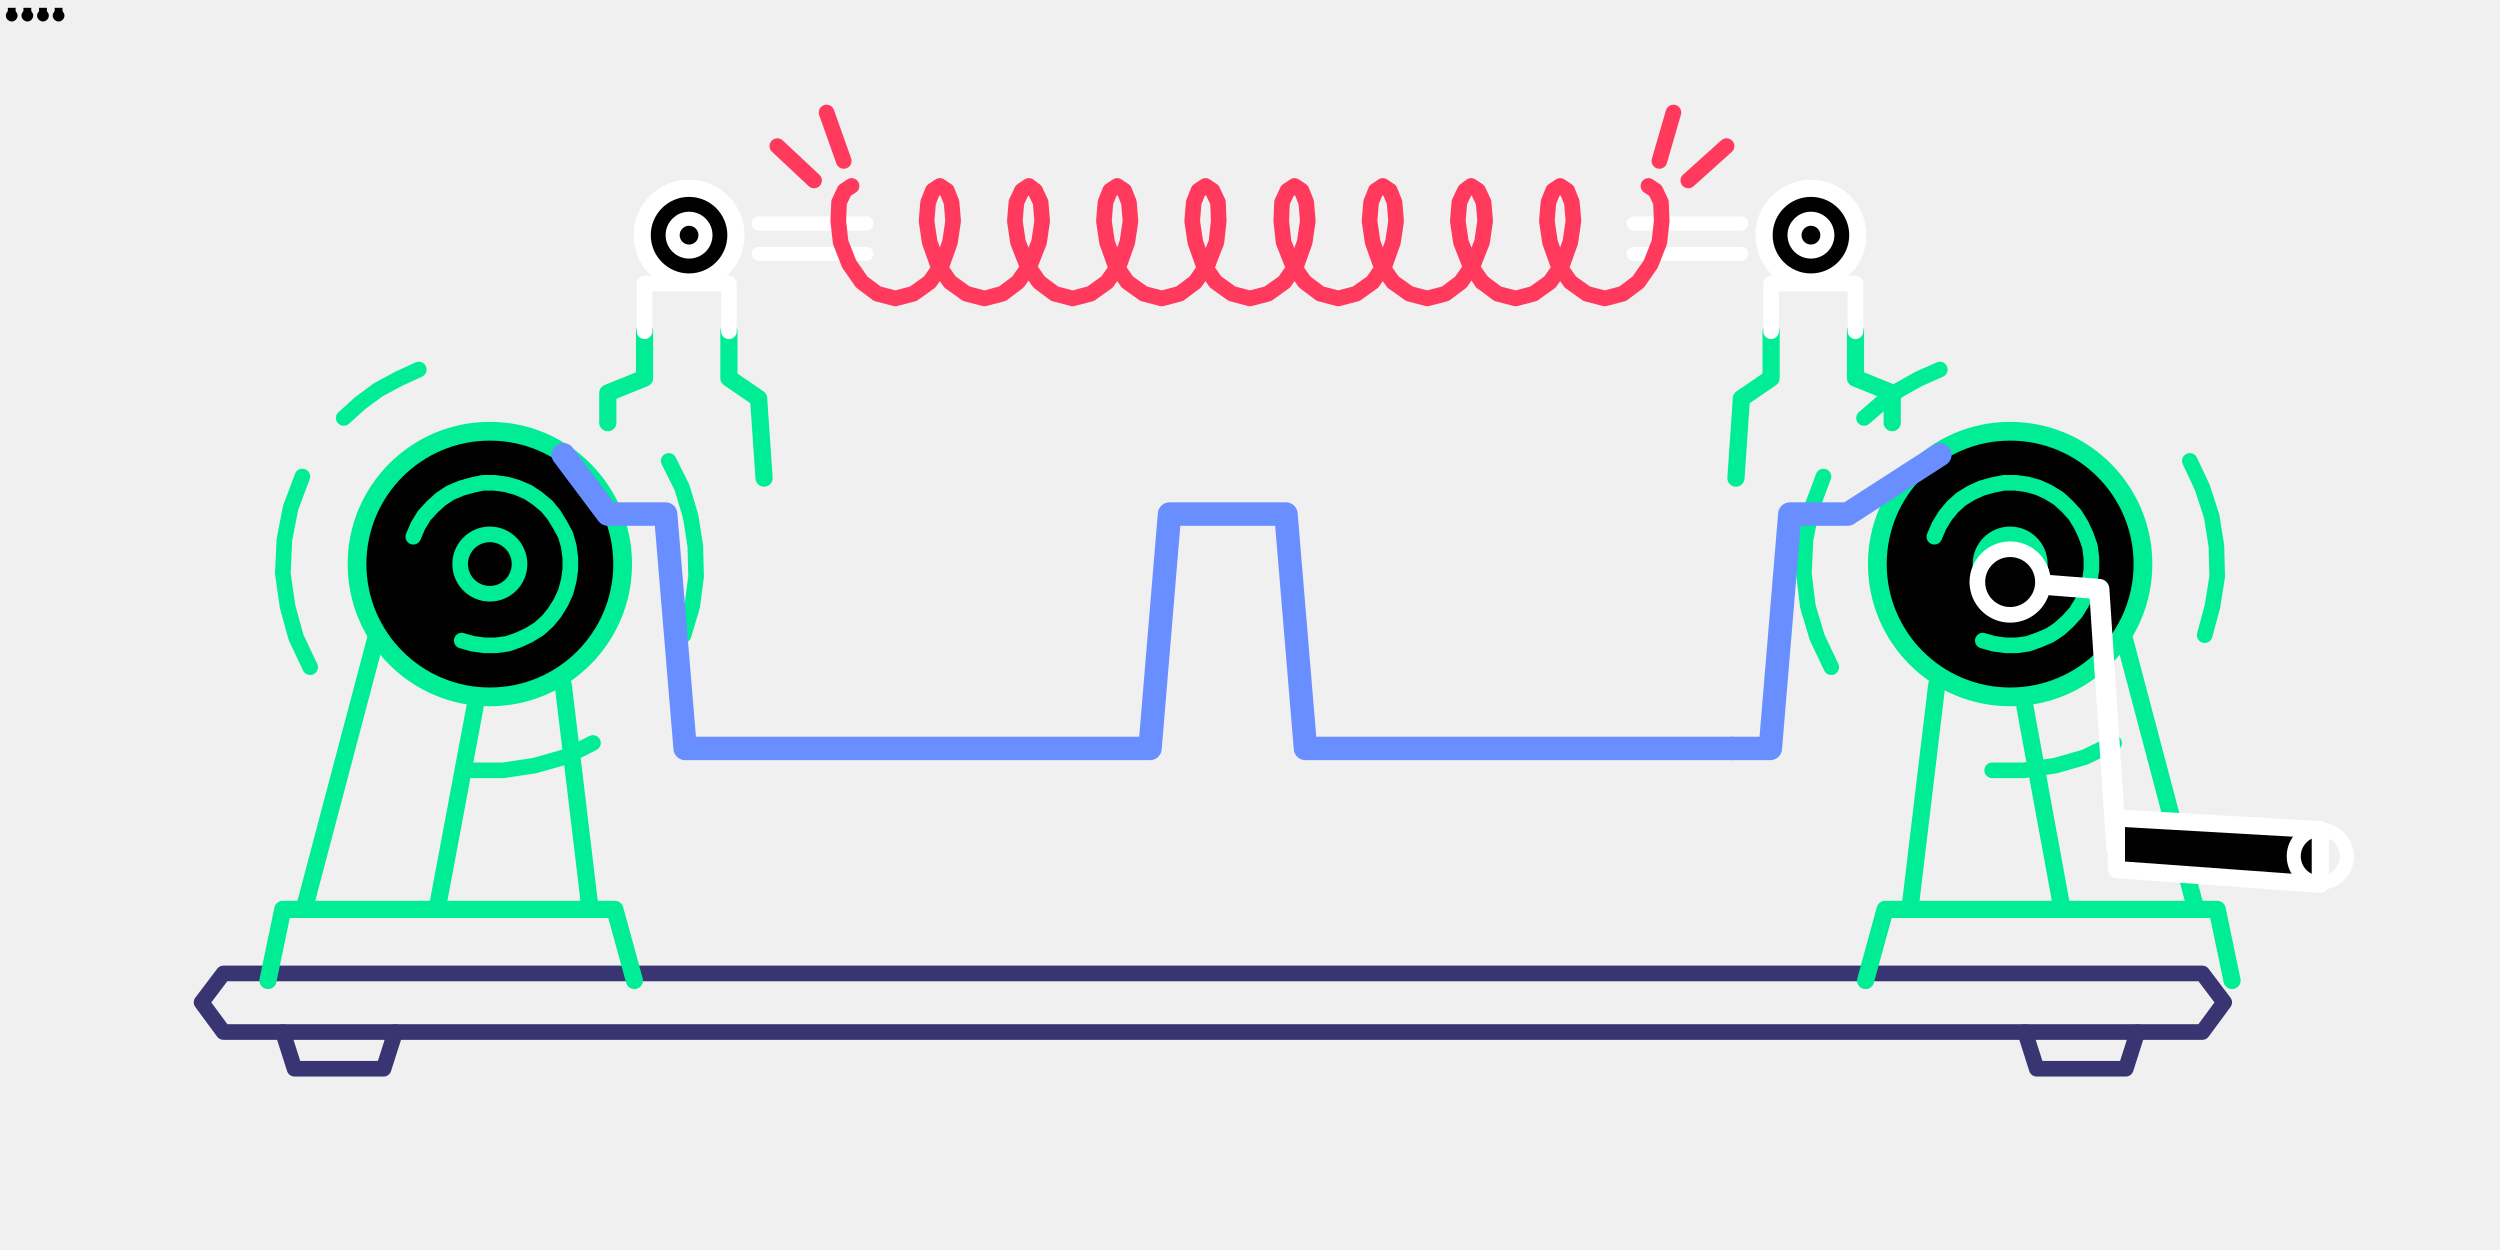
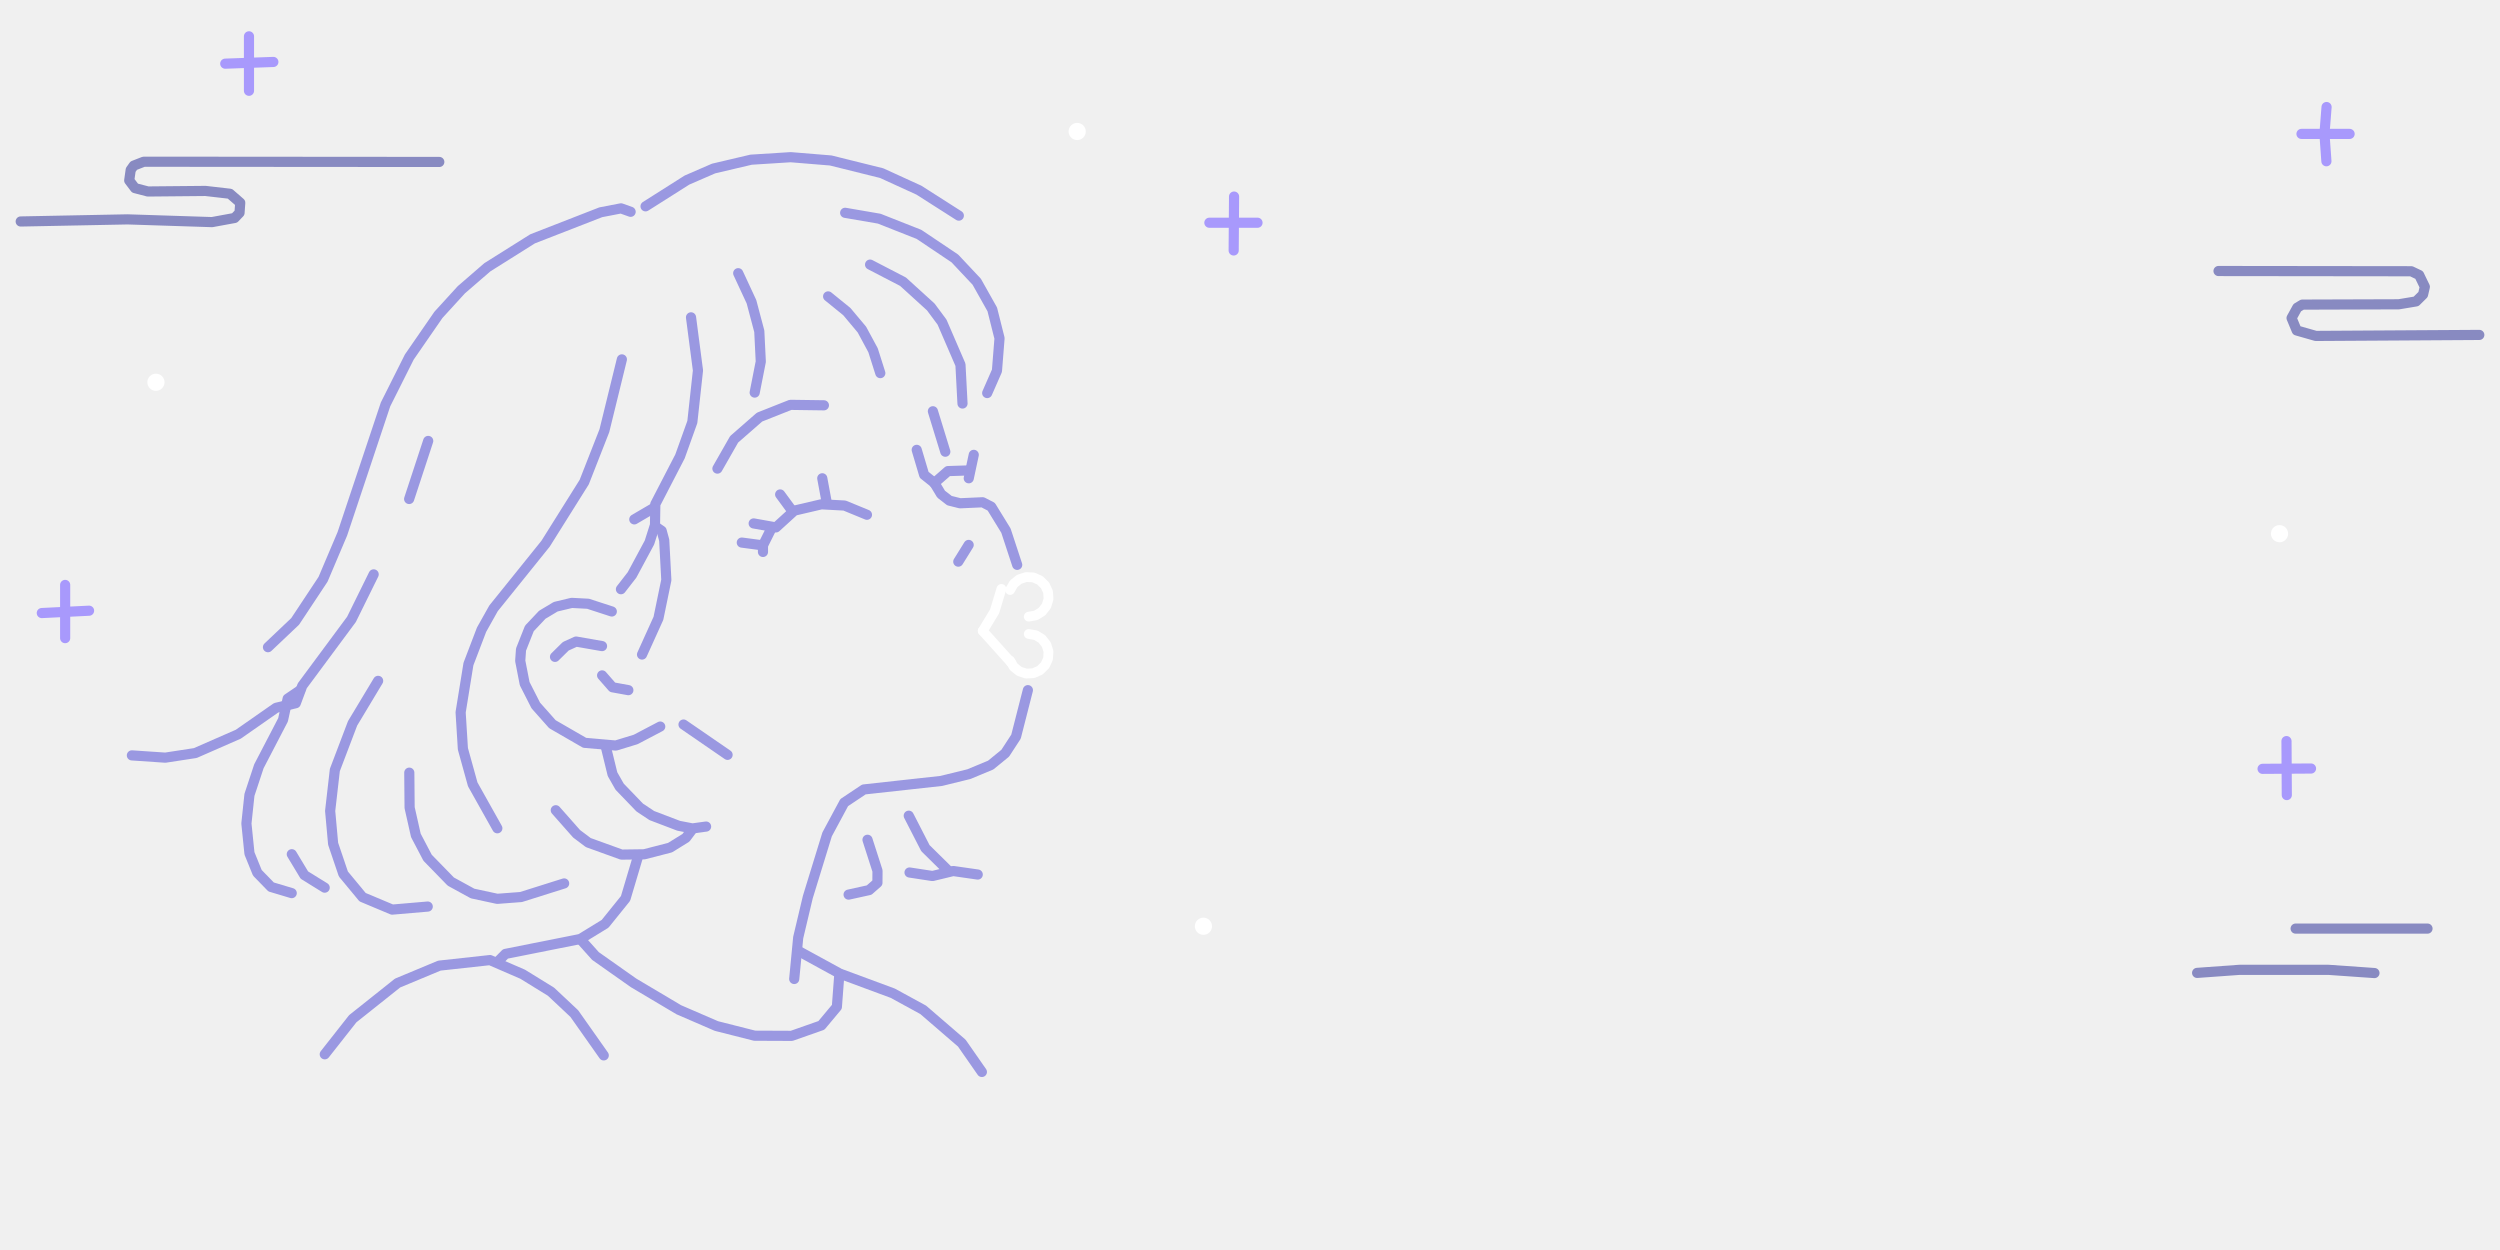
<svg xmlns="http://www.w3.org/2000/svg" version="1.1" id="Layer_1" x="0px" y="0px" width="320px" height="160px" viewBox="0 0 320 160">
-   <path d="M28.6 124.6 L281.9 124.6 L284.7 128.3 L281.9 132.1 L28.6 132.1 L25.8 128.3 Z" fill="none" stroke="#383572" stroke-width="2" stroke-linejoin="round" />
-   <polyline points="36.2,132.1 37.7,136.8 49.1,136.8 50.6,132.1" fill="none" stroke="#383572" stroke-width="2" stroke-linecap="round" stroke-linejoin="round" />
-   <polyline points="259.2,132.1 260.7,136.8 272.1,136.8 273.6,132.1" fill="none" stroke="#383572" stroke-width="2" stroke-linecap="round" stroke-linejoin="round" />
-   <polyline points="48.5,80.2 39,116.1" fill="none" stroke="#00ED95" stroke-width="2.2" stroke-linecap="round" stroke-linejoin="round" />
-   <polyline points="72.1,87.7 75.5,116.1" fill="none" stroke="#00ED95" stroke-width="2.2" stroke-linecap="round" stroke-linejoin="round" />
-   <polyline points="60.8,90.5 56,116.1" fill="none" stroke="#00ED95" stroke-width="2.2" stroke-linecap="round" stroke-linejoin="round" />
-   <polyline points="34.3,125.5 36.2,116.4 78.7,116.4 81.2,125.5" fill="none" stroke="#00ED95" stroke-width="2.2" stroke-linecap="round" stroke-linejoin="round" />
-   <polyline points="77.8,54.1 77.8,50.3 82.5,48.4 82.5,42.4" fill="none" stroke="#00ED95" stroke-width="2.2" stroke-linecap="round" stroke-linejoin="round" />
-   <polyline points="93.3,42.4 93.3,48.4 97.1,51 97.8,61.2" fill="none" stroke="#00ED95" stroke-width="2.2" stroke-linecap="round" stroke-linejoin="round" />
-   <polyline points="82.5,42.4 82.5,36.3 93.3,36.3 93.3,42.4" fill="none" stroke="#FFFFFF" stroke-width="2" stroke-linecap="round" stroke-linejoin="round" />
-   <circle cx="88.2" cy="30.1" r="6" fill="#010101" stroke="#FFFFFF" stroke-width="2.2" />
-   <circle cx="88.2" cy="30.1" r="2.1" fill="none" stroke="#FFFFFF" stroke-width="1.8" />
-   <polyline points="271.5,80.2 281,116.1" fill="none" stroke="#00ED95" stroke-width="2.2" stroke-linecap="round" stroke-linejoin="round" />
-   <polyline points="247.9,87.7 244.5,116.1" fill="none" stroke="#00ED95" stroke-width="2.2" stroke-linecap="round" stroke-linejoin="round" />
-   <polyline points="259.2,90.5 263.9,116.1" fill="none" stroke="#00ED95" stroke-width="2.2" stroke-linecap="round" stroke-linejoin="round" />
-   <polyline points="285.7,125.5 283.8,116.4 241.3,116.4 238.8,125.5" fill="none" stroke="#00ED95" stroke-width="2.2" stroke-linecap="round" stroke-linejoin="round" />
-   <polyline points="242.2,54.1 242.2,50.3 237.5,48.4 237.5,42.4" fill="none" stroke="#00ED95" stroke-width="2.2" stroke-linecap="round" stroke-linejoin="round" />
-   <polyline points="226.7,42.4 226.7,48.4 222.9,51 222.2,61.2" fill="none" stroke="#00ED95" stroke-width="2.2" stroke-linecap="round" stroke-linejoin="round" />
-   <polyline points="237.5,42.4 237.5,36.3 226.7,36.3 226.7,42.4" fill="none" stroke="#FFFFFF" stroke-width="2" stroke-linecap="round" stroke-linejoin="round" />
-   <circle cx="231.8" cy="30.1" r="6" fill="#010101" stroke="#FFFFFF" stroke-width="2.2" />
-   <circle cx="231.8" cy="30.1" r="2.1" fill="none" stroke="#FFFFFF" stroke-width="1.8" />
-   <g id="roll0">
-     <circle cx="62.7" cy="72.2" r="17" fill="#010101" stroke="#00ED95" stroke-width="2.4" />
-     <polyline points="52.9,68.7 53.5,67.3 54.3,66 55.3,64.9 56.4,63.9 57.6,63.1 59,62.5 60.4,62.1 61.8,61.8 63.3,61.8 64.8,62 66.2,62.4 67.6,63 68.8,63.8 70,64.8 70.9,65.9 71.7,67.2 72.4,68.5 72.8,69.9 73,71.4 73,72.9 72.8,74.3 72.4,75.8 71.8,77.1 71,78.4 70.1,79.5 69,80.5 67.7,81.3 66.4,81.9 65,82.4 63.5,82.6 62,82.6 60.5,82.4 59.1,82" fill="none" stroke="#00ED95" stroke-width="2" stroke-linecap="round" stroke-linejoin="round" />
-     <circle cx="62.7" cy="72.2" r="3.8" fill="none" stroke="#00ED95" stroke-width="2" />
-     <polyline points="39.7,85.4 37.9,81.6 36.8,77.6 36.2,73.4 36.4,69.1 37.2,65 38.7,61" fill="none" stroke="#00ED95" stroke-width="2" stroke-linecap="round" stroke-linejoin="round" />
-     <polyline points="44,53.5 46.1,51.6 48.4,49.9 51,48.5 53.6,47.3" fill="none" stroke="#00ED95" stroke-width="2" stroke-linecap="round" stroke-linejoin="round" />
-     <polyline points="85.6,59 87.3,62.4 88.4,66.1 89,69.9 89.1,73.8 88.6,77.6 87.5,81.3" fill="none" stroke="#00ED95" stroke-width="2" stroke-linecap="round" stroke-linejoin="round" />
-     <polyline points="75.9,95.1 72.3,96.9 68.4,98 64.4,98.6 60.4,98.6" fill="none" stroke="#00ED95" stroke-width="2" stroke-linecap="round" stroke-linejoin="round" />
-   </g>
-   <g id="roll1">
-     <circle cx="257.3" cy="72.2" r="17" fill="#010101" stroke="#00ED95" stroke-width="2.4" />
-     <polyline points="247.6,68.7 248.2,67.3 249,66 249.9,64.9 251,63.9 252.3,63.1 253.6,62.5 255,62.1 256.5,61.8 258,61.8 259.5,62 260.9,62.4 262.2,63 263.5,63.8 264.6,64.8 265.6,65.9 266.4,67.2 267,68.5 267.5,69.9 267.7,71.4 267.7,72.9 267.5,74.3 267.1,75.8 266.5,77.1 265.7,78.4 264.7,79.5 263.6,80.5 262.4,81.3 261,81.9 259.6,82.4 258.2,82.6 256.7,82.6 255.2,82.4 253.8,82" fill="none" stroke="#00ED95" stroke-width="2" stroke-linecap="round" stroke-linejoin="round" />
-     <circle cx="257.3" cy="72.2" r="3.8" fill="none" stroke="#00ED95" stroke-width="2" />
-     <polyline points="234.4,85.4 232.6,81.6 231.4,77.6 230.9,73.4 231.1,69.1 231.9,65 233.4,61" fill="none" stroke="#00ED95" stroke-width="2" stroke-linecap="round" stroke-linejoin="round" />
-     <polyline points="238.6,53.5 240.8,51.6 243.1,49.9 245.6,48.5 248.3,47.3" fill="none" stroke="#00ED95" stroke-width="2" stroke-linecap="round" stroke-linejoin="round" />
-     <polyline points="280.3,59 281.9,62.4 283.1,66.1 283.7,69.9 283.8,73.8 283.2,77.6 282.2,81.3" fill="none" stroke="#00ED95" stroke-width="2" stroke-linecap="round" stroke-linejoin="round" />
-     <polyline points="270.6,95.1 266.9,96.9 263.1,98 259.1,98.6 255,98.6" fill="none" stroke="#00ED95" stroke-width="2" stroke-linecap="round" stroke-linejoin="round" />
-   </g>
-   <line x1="97.1" y1="28.6" x2="110.9" y2="28.6" stroke="#FFFFFF" stroke-width="1.8" stroke-linecap="round" />
-   <line x1="97.1" y1="32.5" x2="110.9" y2="32.5" stroke="#FFFFFF" stroke-width="1.8" stroke-linecap="round" />
-   <line x1="209.1" y1="28.6" x2="222.9" y2="28.6" stroke="#FFFFFF" stroke-width="1.8" stroke-linecap="round" />
-   <line x1="209.1" y1="32.5" x2="222.9" y2="32.5" stroke="#FFFFFF" stroke-width="1.8" stroke-linecap="round" />
-   <g id="spring">
-     <polyline points="109,23.8 108.1,24.4 107.4,25.9 107.3,28.3 107.6,31 108.7,33.8 110.3,36.1 112.3,37.6 114.6,38.2 116.9,37.6 119,36.1 120.6,33.8 121.6,31 122,28.3 121.8,25.9 121.2,24.4 120.3,23.8 119.4,24.4 118.8,25.9 118.6,28.3 119,31 120,33.8 121.6,36.1 123.7,37.6 126,38.2 128.3,37.6 130.3,36.1 131.9,33.8 133,31 133.4,28.3 133.2,25.9 132.5,24.4 131.7,23.8 130.8,24.4 130.1,25.9 129.9,28.3 130.3,31 131.4,33.8 133,36.1 135,37.6 137.3,38.2 139.6,37.6 141.7,36.1 143.3,33.8 144.3,31 144.7,28.3 144.5,25.9 143.9,24.4 143,23.8 142.1,24.4 141.5,25.9 141.3,28.3 141.7,31 142.7,33.8 144.3,36.1 146.4,37.6 148.7,38.2 151,37.6 153,36.1 154.6,33.8" fill="none" stroke="#FF3A5D" stroke-width="2" stroke-linecap="round" stroke-linejoin="round" />
-     <polyline points="154.6,33.8 155.7,31 156,28.3 155.9,25.9 155.2,24.4 154.3,23.8 153.4,24.4 152.8,25.9 152.6,28.3 153,31 154,33.8 155.6,36.1 157.7,37.6 160,38.2 162.3,37.6 164.4,36.1 166,33.8 167,31 167.4,28.3 167.2,25.9 166.6,24.4 165.7,23.8 164.8,24.4 164.1,25.9 164,28.3 164.3,31 165.4,33.8 167,36.1 169,37.6 171.3,38.2 173.6,37.6 175.7,36.1 177.3,33.8 178.3,31 178.7,28.3 178.5,25.9 177.9,24.4 177,23.8 176.1,24.4 175.5,25.9 175.3,28.3 175.7,31 176.7,33.8 178.3,36.1 180.4,37.6 182.7,38.2 185,37.6 187,36.1 188.6,33.8 189.7,31 190.1,28.3 189.9,25.9 189.2,24.4 188.3,23.8 187.5,24.4 186.8,25.9 186.6,28.3 187,31 188.1,33.8 189.7,36.1" fill="none" stroke="#FF3A5D" stroke-width="2" stroke-linecap="round" stroke-linejoin="round" />
-     <polyline points="189.7,36.1 191.7,37.6 194,38.2 196.3,37.6 198.4,36.1 200,33.8 201,31 201.4,28.3 201.2,25.9 200.6,24.4 199.7,23.8 198.8,24.4 198.2,25.9 198,28.3 198.4,31 199.4,33.8 201,36.1 203.1,37.6 205.4,38.2 207.7,37.6 209.7,36.1 211.3,33.8 212.4,31 212.7,28.3 212.6,25.9 211.9,24.4 211,23.8" fill="none" stroke="#FF3A5D" stroke-width="2" stroke-linecap="round" stroke-linejoin="round" />
-   </g>
-   <g id="spark">
-     <line x1="99.5" y1="18.7" x2="104.2" y2="23.1" stroke="#FF3A5D" stroke-width="2" stroke-linecap="round" />
-     <line x1="105.8" y1="14.4" x2="108" y2="20.6" stroke="#FF3A5D" stroke-width="2" stroke-linecap="round" />
-     <line x1="221" y1="18.7" x2="216.1" y2="23.1" stroke="#FF3A5D" stroke-width="2" stroke-linecap="round" />
-     <line x1="214.2" y1="14.4" x2="212.4" y2="20.6" stroke="#FF3A5D" stroke-width="2" stroke-linecap="round" />
-   </g>
-   <g id="ribbon">
-     <polyline points="72.1,58.2 77.8,65.8 80.3,65.8 82.7,65.8 85.2,65.8 87.7,95.8 90.2,95.8 92.7,95.8 95.1,95.8 97.6,95.8 100.1,95.8 102.6,95.8 105.1,95.8 107.6,95.8 110,95.8 112.5,95.8 115,95.8 117.5,95.8 120,95.8 122.4,95.8 124.9,95.8 127.4,95.8 129.9,95.8 132.4,95.8 134.8,95.8 137.3,95.8 139.8,95.8 142.3,95.8 144.8,95.8 147.2,95.8 149.7,65.8 152.2,65.8 154.7,65.8 157.2,65.8 159.6,65.8 162.1,65.8 164.6,65.8 167.1,95.8 169.6,95.8 172,95.8 174.5,95.8 177,95.8 179.5,95.8 182,95.8 184.5,95.8 186.9,95.8 189.4,95.8 191.9,95.8 194.4,95.8 196.9,95.8 199.3,95.8 201.8,95.8 204.3,95.8 206.8,95.8 209.3,95.8 211.7,95.8 214.2,95.8 216.7,95.8 219.2,95.8 221.7,95.8" fill="none" stroke="#698EFF" stroke-width="3" stroke-linecap="round" stroke-linejoin="round" />
-     <polyline points="221.7,95.8 224.1,95.8 226.6,95.8 229.1,65.8 231.6,65.8 234.1,65.8 236.5,65.8 248.3,58.2" fill="none" stroke="#698EFF" stroke-width="3" stroke-linecap="round" stroke-linejoin="round" />
-   </g>
-   <g id="crank">
-     <polyline points="257.3,74.5 268.7,75.4 270.9,108.5" fill="none" stroke="#FFFFFF" stroke-width="2.6" stroke-linecap="round" stroke-linejoin="round" />
-     <path d="M270.9 104.7 L297 106.2 L297 113.2 L270.9 111.3 Z" fill="#010101" stroke="#FFFFFF" stroke-width="2.2" stroke-linejoin="round" />
-     <circle cx="297" cy="109.6" r="3.4" fill="none" stroke="#FFFFFF" stroke-width="1.8" />
-     <circle cx="257.3" cy="74.5" r="4.2" fill="#010101" stroke="#FFFFFF" stroke-width="2" />
-   </g>
-   <circle id="base0" cx="1.5" cy="2" r="0.5" fill="#010101" stroke="#010101" stroke-width="0.5" />
-   <line id="bar0" x1="1.5" y1="2" x2="1.5" y2="1" stroke="#010101" stroke-width="1" />
-   <circle id="base1" cx="3.5" cy="2" r="0.5" fill="#010101" stroke="#010101" stroke-width="0.5" />
-   <line id="bar1" x1="3.5" y1="2" x2="3.5" y2="1" stroke="#010101" stroke-width="1" />
-   <circle id="base2" cx="5.5" cy="2" r="0.5" fill="#010101" stroke="#010101" stroke-width="0.5" />
-   <line id="bar2" x1="5.5" y1="2" x2="5.5" y2="1" stroke="#010101" stroke-width="1" />
-   <circle id="base3" cx="7.5" cy="2" r="0.5" fill="#010101" stroke="#010101" stroke-width="0.5" />
-   <line id="bar3" x1="7.5" y1="2" x2="7.5" y2="1" stroke="#010101" stroke-width="1" />
+   <polyline points="56.23,20.73 18.4,20.7 17.12,21.2 16.73,21.75 16.54,23.1 17.28,24.08 18.93,24.51 26.3,24.44 29.43,24.8 30.75,25.95 30.66,27.24 30.03,27.9 27.14,28.43 16.32,28.08 2.65,28.35" fill="none" stroke="#888AC1" stroke-width="1.3" stroke-linecap="round" stroke-linejoin="round" />
+   <polyline points="82.63,26.41 87.93,23.05 91.34,21.57 96.14,20.44 101.21,20.12 106.33,20.54 112.85,22.16 117.62,24.34 122.73,27.6" fill="none" stroke="#9A98E1" stroke-width="1.3" stroke-linecap="round" stroke-linejoin="round" />
+   <polyline points="80.72,27.11 79.49,26.67 76.9,27.17 68.17,30.57 62.38,34.21 59.05,37.09 56.12,40.3 52.39,45.7 49.35,51.76 43.82,68.33 41.35,74.15 37.78,79.54 34.3,82.84" fill="none" stroke="#9A98E1" stroke-width="1.3" stroke-linecap="round" stroke-linejoin="round" />
+   <polyline points="108.18,27.24 112.54,27.99 117.63,30 122.22,33.08 125.02,36.06 127.01,39.6 127.94,43.3 127.61,47.46 126.36,50.31" fill="none" stroke="#9A98E1" stroke-width="1.3" stroke-linecap="round" stroke-linejoin="round" />
+   <polyline points="111.37,33.87 115.59,36.06 119.14,39.29 120.58,41.23 122.94,46.69 123.2,51.65" fill="none" stroke="#9A98E1" stroke-width="1.3" stroke-linecap="round" stroke-linejoin="round" />
+   <polyline points="283.97,34.69 308.64,34.72 309.65,35.2 310.38,36.71 310.15,37.7 309.26,38.58 307.04,38.95 294.7,38.99 294.05,39.38 293.32,40.71 293.98,42.3 296.43,43 317.35,42.87" fill="none" stroke="#888AC1" stroke-width="1.3" stroke-linecap="round" stroke-linejoin="round" />
+   <polyline points="94.49,34.97 96.19,38.63 97.19,42.4 97.38,46.29 96.6,50.25" fill="none" stroke="#9A98E1" stroke-width="1.3" stroke-linecap="round" stroke-linejoin="round" />
+   <polyline points="106,37.94 108.39,39.88 110.32,42.18 111.75,44.83 112.68,47.76" fill="none" stroke="#9A98E1" stroke-width="1.3" stroke-linecap="round" stroke-linejoin="round" />
+   <polyline points="79.6,46 77.36,55.13 74.78,61.71 69.83,69.6 63.17,77.87 61.64,80.6 59.96,85 58.96,91.18 59.25,95.85 60.51,100.4 63.66,106.02" fill="none" stroke="#9A98E1" stroke-width="1.3" stroke-linecap="round" stroke-linejoin="round" />
+   <polyline points="119.41,52.64 121,57.82" fill="none" stroke="#9A98E1" stroke-width="1.3" stroke-linecap="round" stroke-linejoin="round" />
+   <polyline points="54.81,56.44 52.37,63.87" fill="none" stroke="#9A98E1" stroke-width="1.3" stroke-linecap="round" stroke-linejoin="round" />
+   <polyline points="117.34,57.58 118.29,60.78 119.6,61.82" fill="none" stroke="#9A98E1" stroke-width="1.3" stroke-linecap="round" stroke-linejoin="round" />
+   <polyline points="123.8,60.22 121.34,60.3 119.6,61.82" fill="none" stroke="#9A98E1" stroke-width="1.3" stroke-linecap="round" stroke-linejoin="round" />
+   <polyline points="105.25,61.22 105.84,64.41" fill="none" stroke="#9A98E1" stroke-width="1.3" stroke-linecap="round" stroke-linejoin="round" />
+   <polyline points="119.6,61.82 120.46,63.25 121.53,64.08 122.89,64.42 125.78,64.29 126.88,64.86 128.76,67.92 130.2,72.3" fill="none" stroke="#9A98E1" stroke-width="1.3" stroke-linecap="round" stroke-linejoin="round" />
+   <polyline points="99.86,63.29 101.43,65.43" fill="none" stroke="#9A98E1" stroke-width="1.3" stroke-linecap="round" stroke-linejoin="round" />
+   <polyline points="83.7,65.01 81.19,66.48" fill="none" stroke="#9A98E1" stroke-width="1.3" stroke-linecap="round" stroke-linejoin="round" />
+   <polyline points="83.9,67.4 84.69,67.94 85.02,69.15 85.29,74.24 84.28,79.14 82.18,83.78" fill="none" stroke="#9A98E1" stroke-width="1.3" stroke-linecap="round" stroke-linejoin="round" />
+   <polyline points="98.66,67.8 97.66,69.8" fill="none" stroke="#9A98E1" stroke-width="1.3" stroke-linecap="round" stroke-linejoin="round" />
+   <polyline points="94.95,69.45 97.66,69.81" fill="none" stroke="#9A98E1" stroke-width="1.3" stroke-linecap="round" stroke-linejoin="round" />
+   <polyline points="97.66,69.8 97.66,70.65" fill="none" stroke="#9A98E1" stroke-width="1.3" stroke-linecap="round" stroke-linejoin="round" />
+   <polyline points="123.99,69.75 122.66,71.89" fill="none" stroke="#9A98E1" stroke-width="1.3" stroke-linecap="round" stroke-linejoin="round" />
+   <polyline points="128.18,75.38 127.31,78.25 125.79,80.76" fill="none" stroke="#FFFFFF" stroke-width="1.25" stroke-linecap="round" stroke-linejoin="round" />
+   <polyline points="125.79,80.76 129.38,84.76" fill="none" stroke="#FFFFFF" stroke-width="1.25" stroke-linecap="round" stroke-linejoin="round" />
+   <polyline points="77.06,82.7 73.74,82.12 72.42,82.72 71.04,84.08" fill="none" stroke="#9A98E1" stroke-width="1.3" stroke-linecap="round" stroke-linejoin="round" />
+   <polyline points="77.07,86.45 78.4,87.97 80.43,88.34" fill="none" stroke="#9A98E1" stroke-width="1.3" stroke-linecap="round" stroke-linejoin="round" />
+   <polyline points="48.4,87.15 45.13,92.59 42.86,98.56 42.26,103.8 42.64,108 43.95,111.87 46.41,114.84 50.2,116.43 54.75,116.04" fill="none" stroke="#9A98E1" stroke-width="1.3" stroke-linecap="round" stroke-linejoin="round" />
+   <polyline points="87.49,92.74 93.13,96.62" fill="none" stroke="#9A98E1" stroke-width="1.3" stroke-linecap="round" stroke-linejoin="round" />
+   <polyline points="52.39,98.9 52.43,103.38 53.23,106.93 54.73,109.79 57.7,112.84 60.49,114.37 63.65,115.05 66.69,114.82 72.21,113.08" fill="none" stroke="#9A98E1" stroke-width="1.3" stroke-linecap="round" stroke-linejoin="round" />
+   <polyline points="116.32,104.41 118.45,108.56 121.41,111.48" fill="none" stroke="#9A98E1" stroke-width="1.3" stroke-linecap="round" stroke-linejoin="round" />
+   <polyline points="37.35,109.34 38.96,112.01 41.56,113.62" fill="none" stroke="#9A98E1" stroke-width="1.3" stroke-linecap="round" stroke-linejoin="round" />
+   <polyline points="293.84,118.86 310.72,118.86" fill="none" stroke="#888AC1" stroke-width="1.3" stroke-linecap="round" stroke-linejoin="round" />
+   <polyline points="74.33,120.26 76.22,122.37 81.1,125.81 86.89,129.25 91.7,131.33 96.59,132.57 101.33,132.59 105.14,131.25 107.12,128.88 107.44,124.64" fill="none" stroke="#9A98E1" stroke-width="1.3" stroke-linecap="round" stroke-linejoin="round" />
+   <polyline points="281.23,124.53 286.63,124.14 298.07,124.14 303.93,124.55" fill="none" stroke="#888AC1" stroke-width="1.3" stroke-linecap="round" stroke-linejoin="round" />
+   <polyline points="31.87,4.65 31.87,11.62" fill="none" stroke="#A899FC" stroke-width="1.3" stroke-linecap="round" stroke-linejoin="round" />
+   <polyline points="297.8,13.7 297.53,17.14 297.78,20.64" fill="none" stroke="#A899FC" stroke-width="1.3" stroke-linecap="round" stroke-linejoin="round" />
+   <polyline points="294.59,17.14 300.75,17.14" fill="none" stroke="#A899FC" stroke-width="1.3" stroke-linecap="round" stroke-linejoin="round" />
+   <polyline points="154.8,28.51 160.96,28.51" fill="none" stroke="#A899FC" stroke-width="1.3" stroke-linecap="round" stroke-linejoin="round" />
+   <polyline points="8.34,74.87 8.34,81.68" fill="none" stroke="#A899FC" stroke-width="1.3" stroke-linecap="round" stroke-linejoin="round" />
+   <polyline points="5.35,78.47 11.4,78.17" fill="none" stroke="#A899FC" stroke-width="1.3" stroke-linecap="round" stroke-linejoin="round" />
+   <polyline points="292.67,94.86 292.71,101.77" fill="none" stroke="#A899FC" stroke-width="1.3" stroke-linecap="round" stroke-linejoin="round" />
+   <polyline points="71.14,103.71 73.8,106.72 75.3,107.85 79.56,109.39 82.46,109.35 85.76,108.5 87.8,107.24 88.5,106.3" fill="none" stroke="#9A98E1" stroke-width="1.3" stroke-linecap="round" stroke-linejoin="round" />
+   <polyline points="131.57,88.34 130.05,94.29 128.67,96.41 126.81,97.93 124.02,99.09 120.48,99.96 110.58,101.05 108.06,102.73 105.87,106.8 103.4,114.83 102.17,120.01 101.66,125.31" fill="none" stroke="#9A98E1" stroke-width="1.3" stroke-linecap="round" stroke-linejoin="round" />
+   <polyline points="34.99,7.93 28.83,8.15" fill="none" stroke="#A899FC" stroke-width="1.3" stroke-linecap="round" stroke-linejoin="round" />
+   <polyline points="157.96,25.16 157.91,32.06" fill="none" stroke="#A899FC" stroke-width="1.3" stroke-linecap="round" stroke-linejoin="round" />
+   <polyline points="78.31,78.27 75.27,77.28 73.18,77.17 71.13,77.66 69.41,78.69 67.76,80.44 66.69,83.14 66.59,84.59 67.16,87.51 68.58,90.3 70.71,92.7 74.83,95.08 78.82,95.43 81.37,94.65 84.51,93" fill="none" stroke="#9A98E1" stroke-width="1.3" stroke-linecap="round" stroke-linejoin="round" />
+   <polyline points="289.61,98.41 295.81,98.37" fill="none" stroke="#A899FC" stroke-width="1.3" stroke-linecap="round" stroke-linejoin="round" />
+   <polyline points="37.34,114.32 34.7,113.53 32.94,111.72 31.93,109.23 31.54,105.41 31.93,101.74 33.14,98.08 36.23,92.14 36.82,89.43 38.43,88.34" fill="none" stroke="#9A98E1" stroke-width="1.3" stroke-linecap="round" stroke-linejoin="round" />
+   <polyline points="105.46,51.88 101.18,51.82 97.22,53.39 93.97,56.23 91.83,59.98" fill="none" stroke="#9A98E1" stroke-width="1.3" stroke-linecap="round" stroke-linejoin="round" />
+   <polyline points="125.15,111.94 122.01,111.49 119.36,112.13 116.42,111.68" fill="none" stroke="#9A98E1" stroke-width="1.3" stroke-linecap="round" stroke-linejoin="round" />
+   <polyline points="102.06,121.65 107.49,124.62 114.27,127.13 118.17,129.26 123.11,133.52 125.68,137.21" fill="none" stroke="#9A98E1" stroke-width="1.3" stroke-linecap="round" stroke-linejoin="round" />
+   <polyline points="77.53,95.53 78.4,99.09 79.31,100.69 81.88,103.36 83.43,104.39 86.87,105.7 88.63,106.04 90.38,105.8" fill="none" stroke="#9A98E1" stroke-width="1.3" stroke-linecap="round" stroke-linejoin="round" />
+   <polyline points="81.71,109.49 80.07,115 77.45,118.25 74.28,120.19 64.7,122.1 63.76,123.05" fill="none" stroke="#9A98E1" stroke-width="1.3" stroke-linecap="round" stroke-linejoin="round" />
+   <polyline points="88.45,40.62 89.34,47.42 88.62,54.01 87.04,58.42 83.88,64.53 83.84,67.2 83.13,69.44 80.9,73.59 79.48,75.42" fill="none" stroke="#9A98E1" stroke-width="1.3" stroke-linecap="round" stroke-linejoin="round" />
+   <polyline points="41.57,134.95 45.15,130.4 50.89,125.83 56.24,123.6 62.72,122.89 66.9,124.7 70.53,126.94 73.51,129.74 77.28,135.09" fill="none" stroke="#9A98E1" stroke-width="1.3" stroke-linecap="round" stroke-linejoin="round" />
+   <polyline points="110.97,65.89 108.1,64.71 105.14,64.55 101.68,65.36 99.32,67.51 96.47,67" fill="none" stroke="#9A98E1" stroke-width="1.3" stroke-linecap="round" stroke-linejoin="round" />
+   <polyline points="124.64,58.22 124,61.22" fill="none" stroke="#9A98E1" stroke-width="1.3" stroke-linecap="round" stroke-linejoin="round" />
+   <polyline points="111.04,107.49 112.32,111.47 112.31,113 111.25,113.93 108.62,114.51" fill="none" stroke="#9A98E1" stroke-width="1.3" stroke-linecap="round" stroke-linejoin="round" />
+   <polyline points="47.83,73.52 44.99,79.28 38.69,87.78 37.86,90.01 35.34,90.6 30.5,93.98 25,96.39 21.16,96.98 16.88,96.69" fill="none" stroke="#9A98E1" stroke-width="1.3" stroke-linecap="round" stroke-linejoin="round" />
+   <polyline points="129.29,75.52 129.76,74.72 130.47,74.15 131.35,73.86 132.27,73.91 133.11,74.28 133.77,74.93 134.15,75.76 134.21,76.68 133.94,77.56 133.37,78.29 132.59,78.77 131.68,78.93" fill="none" stroke="#FFFFFF" stroke-width="1.25" stroke-linecap="round" stroke-linejoin="round" />
+   <polyline points="131.68,81.15 132.59,81.31 133.37,81.79 133.94,82.52 134.21,83.4 134.15,84.32 133.77,85.15 133.11,85.8 132.27,86.17 131.35,86.22 130.47,85.93 129.76,85.36 129.29,84.56" fill="none" stroke="#FFFFFF" stroke-width="1.25" stroke-linecap="round" stroke-linejoin="round" />
+   <circle cx="19.96" cy="48.93" r="0.6" fill="#FFFFFF" stroke="#FFFFFF" stroke-width="1" />
+   <circle cx="137.88" cy="16.83" r="0.6" fill="#FFFFFF" stroke="#FFFFFF" stroke-width="1" />
+   <circle cx="291.78" cy="68.31" r="0.6" fill="#FFFFFF" stroke="#FFFFFF" stroke-width="1" />
+   <circle cx="154.04" cy="118.56" r="0.6" fill="#FFFFFF" stroke="#FFFFFF" stroke-width="1" />
</svg>
